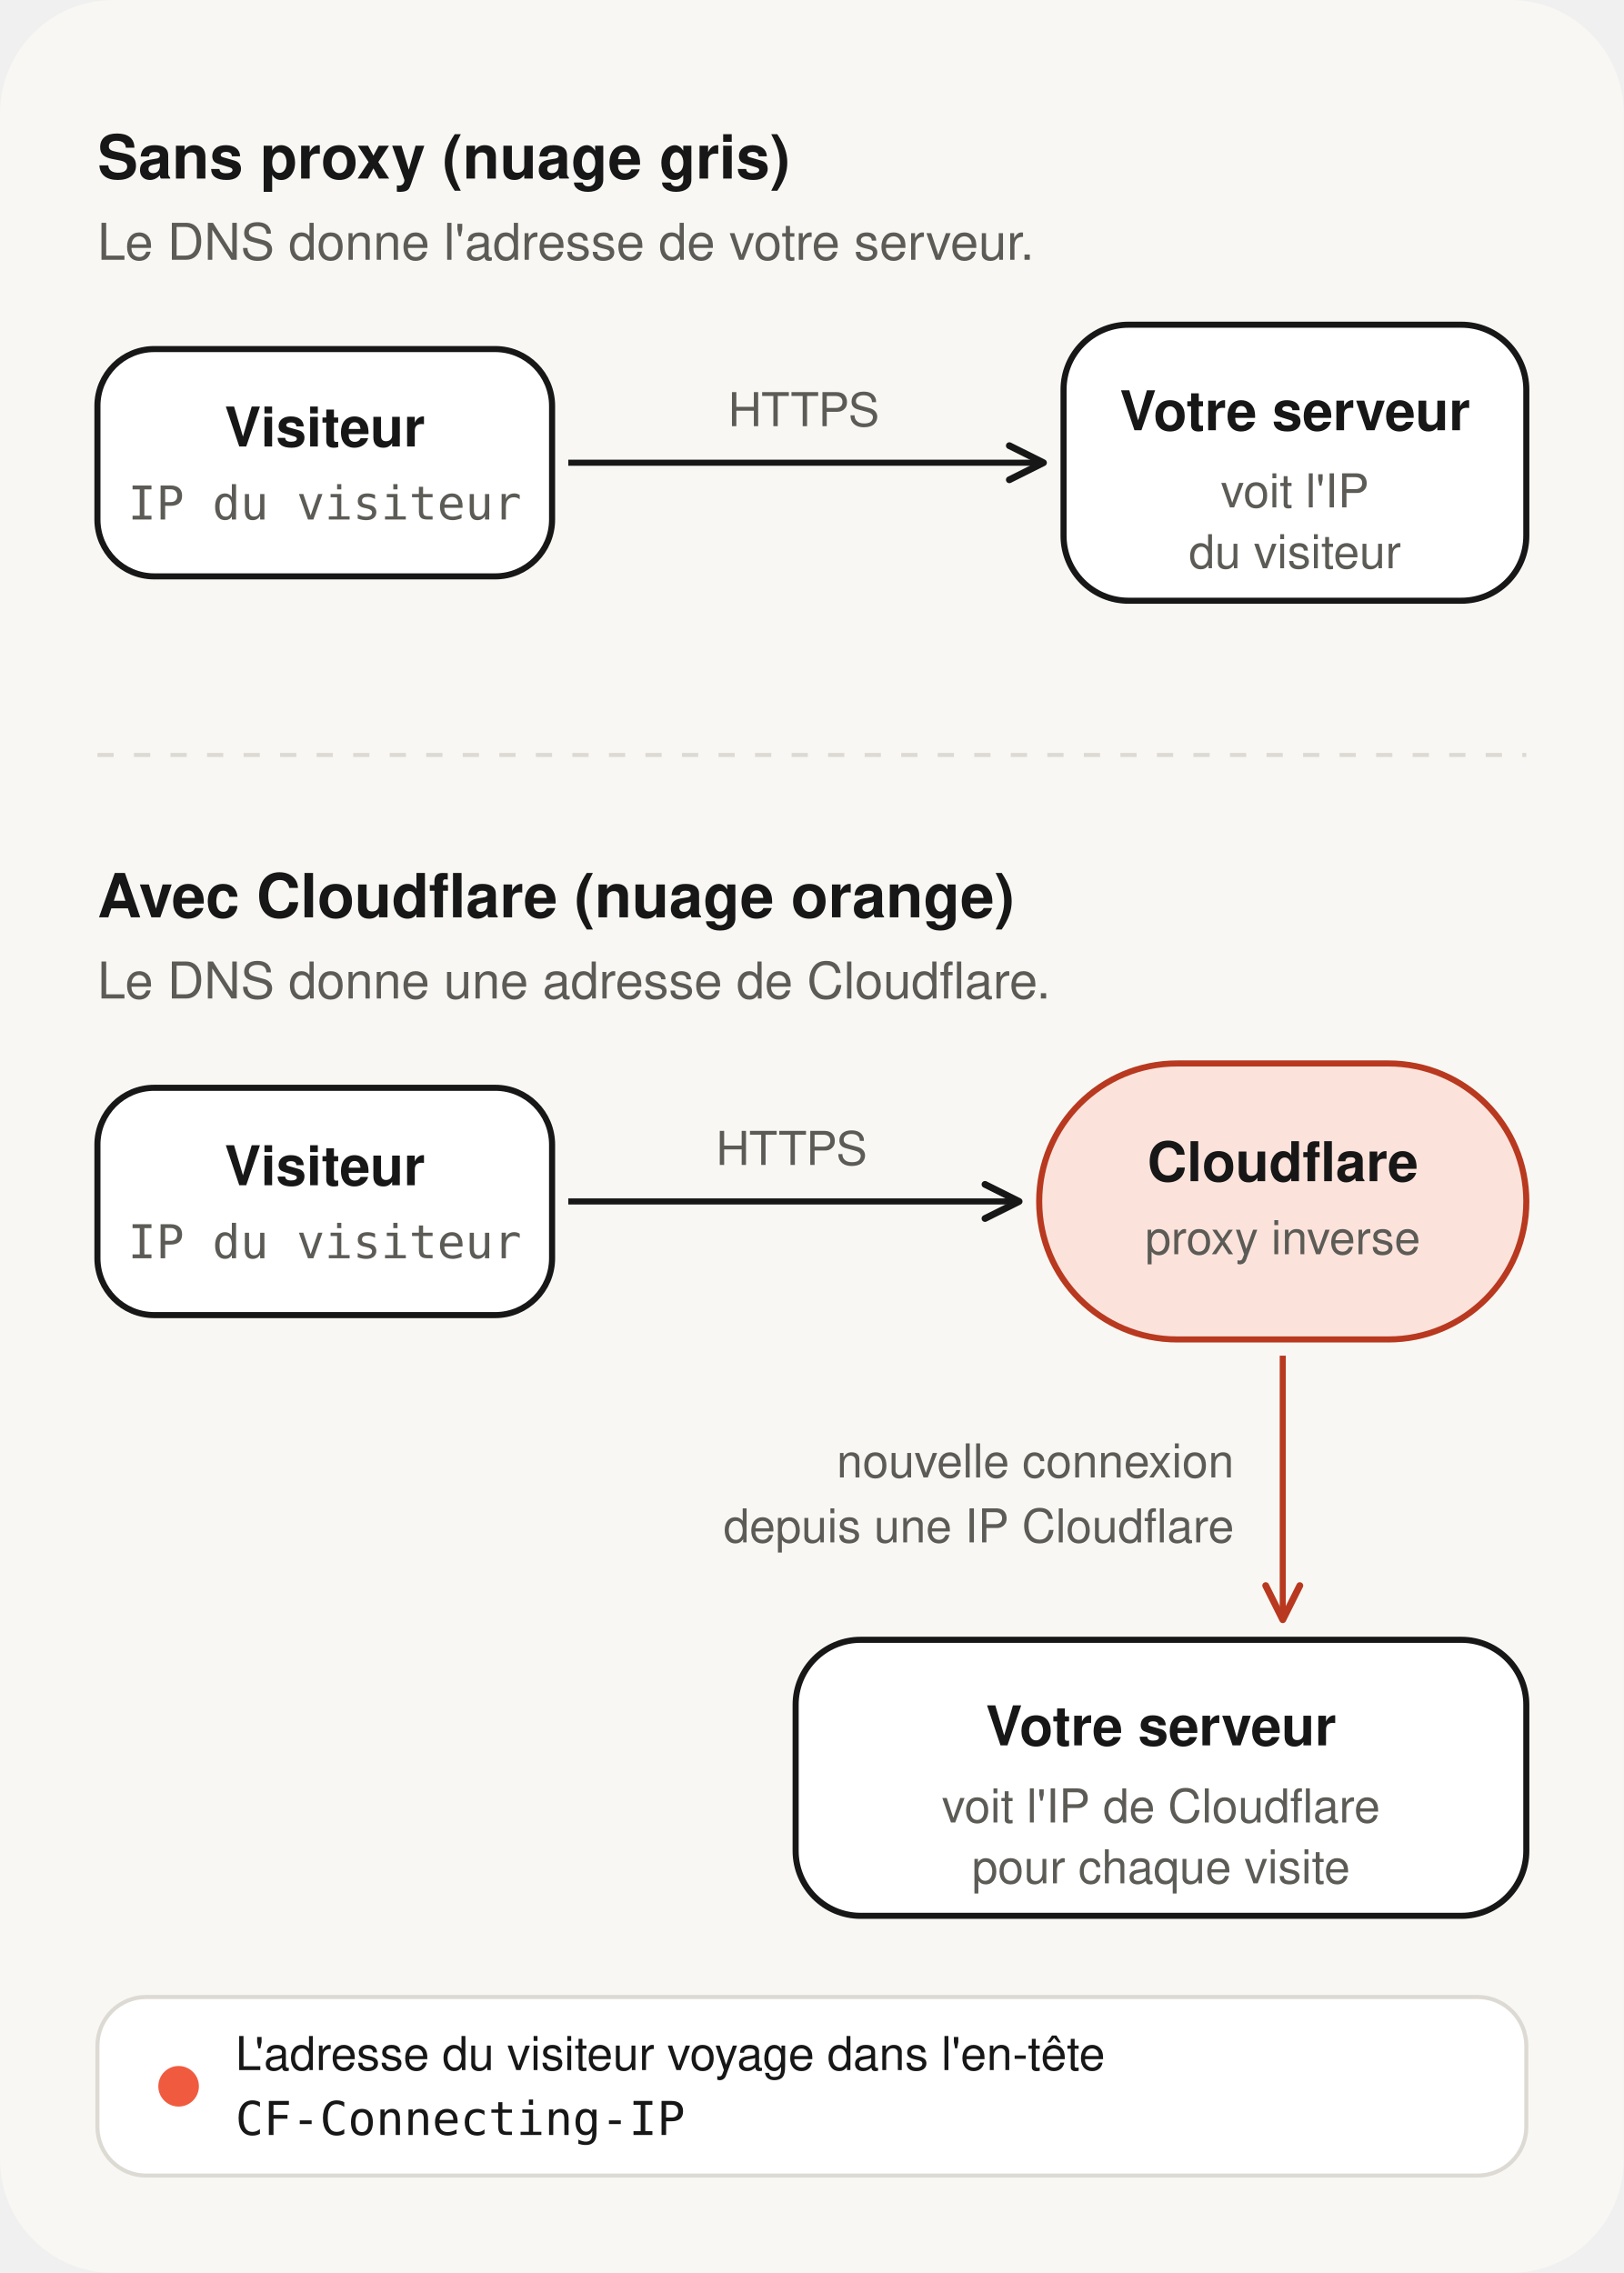
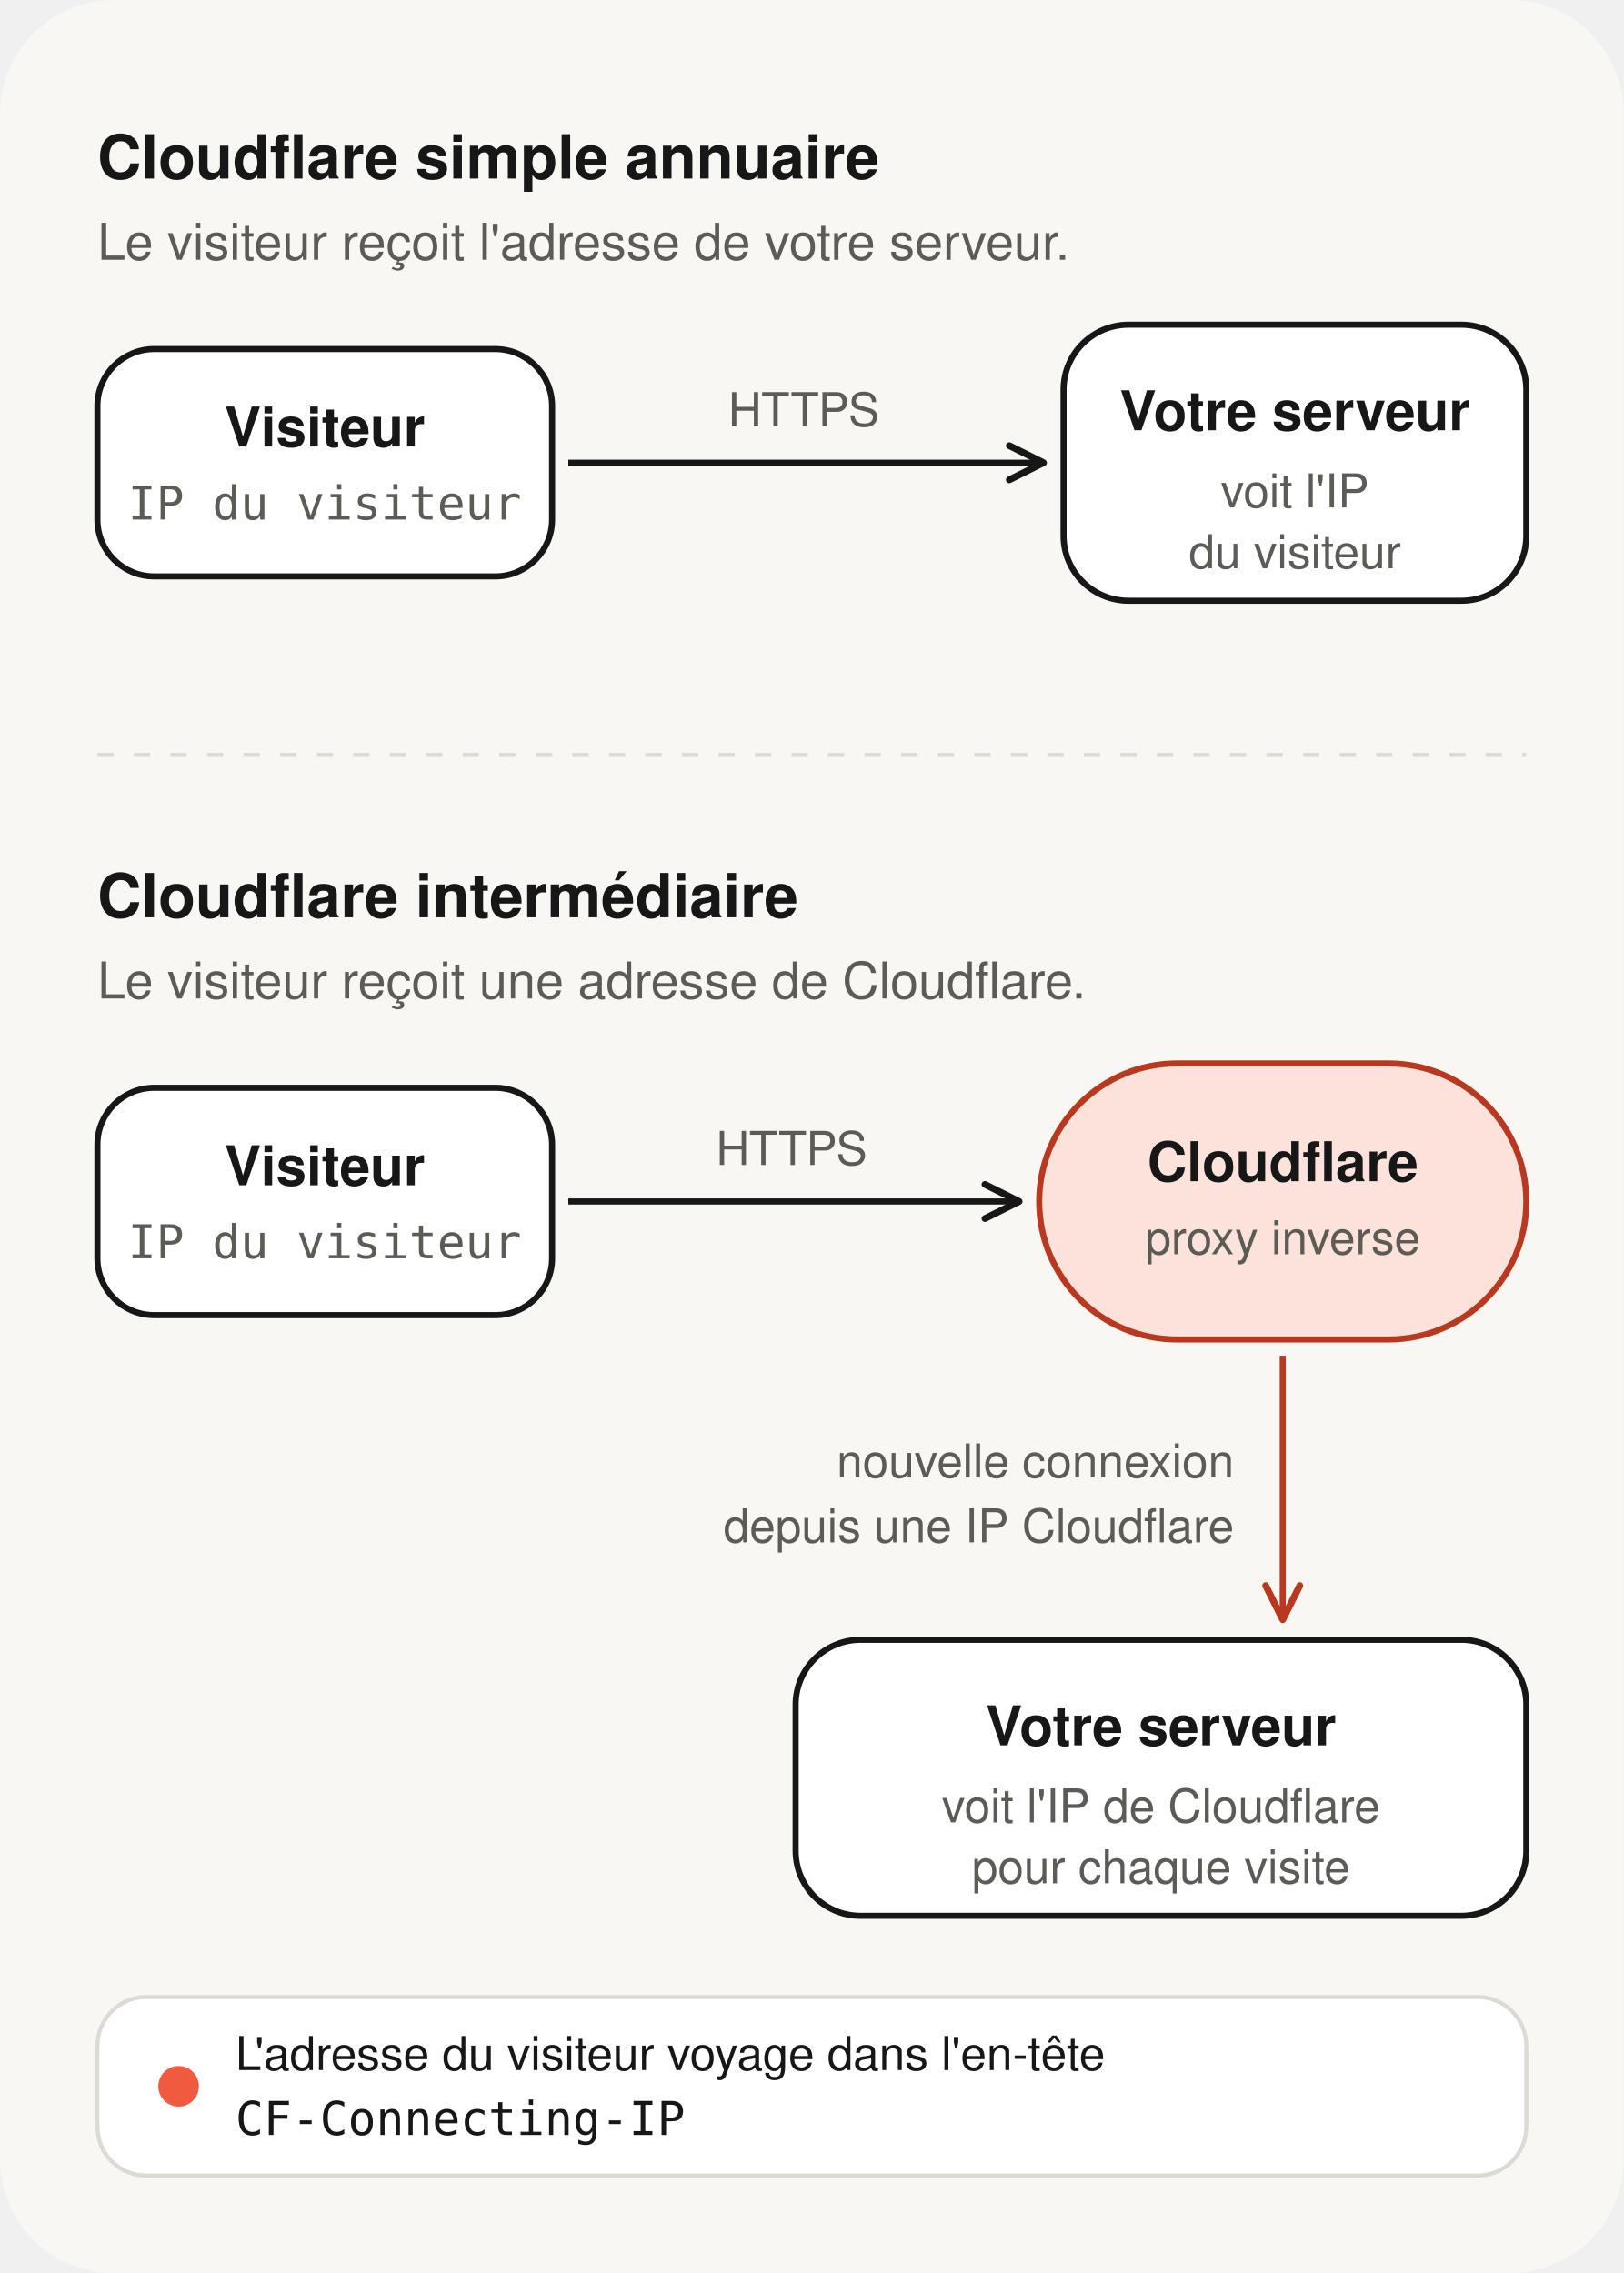
<svg xmlns="http://www.w3.org/2000/svg" viewBox="0 0 400 560" width="400" height="560" role="img" aria-labelledby="t d" font-family="IBM Plex Sans, Segoe UI, Helvetica, Arial, sans-serif">
  <defs>
    <marker id="a" viewBox="0 0 10 10" refX="8" refY="5" markerWidth="7" markerHeight="7" orient="auto-start-reverse">
      <path d="M1 1 9 5 1 9" fill="none" stroke="#171717" stroke-width="1.6" stroke-linecap="round" stroke-linejoin="round" />
    </marker>
    <marker id="av" viewBox="0 0 10 10" refX="8" refY="5" markerWidth="7" markerHeight="7" orient="auto-start-reverse">
      <path d="M1 1 9 5 1 9" fill="none" stroke="#B8391F" stroke-width="1.6" stroke-linecap="round" stroke-linejoin="round" />
    </marker>
  </defs>
  <rect width="400" height="560" rx="28" fill="#F8F7F3" />
-   <text x="24" y="44" font-size="15" font-weight="600" fill="#171717">Sans proxy (nuage gris)</text>
-   <text x="24" y="64" font-size="12.5" fill="#5C5B56">Le DNS donne l'adresse de votre serveur.</text>
+   <text x="24" y="44" font-size="15" font-weight="600" fill="#171717">Cloudflare simple annuaire</text>
+   <text x="24" y="64" font-size="12.5" fill="#5C5B56">Le visiteur reçoit l'adresse de votre serveur.</text>
  <rect x="24" y="86" width="112" height="56" rx="14" fill="#fff" stroke="#171717" stroke-width="1.5" />
  <text x="80" y="110" font-size="13.5" font-weight="600" fill="#171717" text-anchor="middle">Visiteur</text>
  <text x="80" y="128" font-size="11.5" fill="#5C5B56" text-anchor="middle" font-family="IBM Plex Mono, Menlo, monospace">IP du visiteur</text>
  <path d="M140 114H256" stroke="#171717" stroke-width="1.5" fill="none" marker-end="url(#a)" />
  <text x="198" y="105" font-size="11.5" fill="#5C5B56" text-anchor="middle">HTTPS</text>
  <rect x="262" y="80" width="114" height="68" rx="16" fill="#fff" stroke="#171717" stroke-width="1.5" />
  <text x="319" y="106" font-size="13.5" font-weight="600" fill="#171717" text-anchor="middle">Votre serveur</text>
  <text x="319" y="125" font-size="11.5" fill="#5C5B56" text-anchor="middle">voit l'IP</text>
  <text x="319" y="140" font-size="11.5" fill="#5C5B56" text-anchor="middle">du visiteur</text>
  <path d="M24 186H376" stroke="#DCDAD3" stroke-width="1" stroke-dasharray="4 5" />
-   <text x="24" y="226" font-size="15" font-weight="600" fill="#171717">Avec Cloudflare (nuage orange)</text>
-   <text x="24" y="246" font-size="12.5" fill="#5C5B56">Le DNS donne une adresse de Cloudflare.</text>
+   <text x="24" y="226" font-size="15" font-weight="600" fill="#171717">Cloudflare intermédiaire</text>
+   <text x="24" y="246" font-size="12.5" fill="#5C5B56">Le visiteur reçoit une adresse de Cloudflare.</text>
  <rect x="24" y="268" width="112" height="56" rx="14" fill="#fff" stroke="#171717" stroke-width="1.5" />
  <text x="80" y="292" font-size="13.5" font-weight="600" fill="#171717" text-anchor="middle">Visiteur</text>
  <text x="80" y="310" font-size="11.5" fill="#5C5B56" text-anchor="middle" font-family="IBM Plex Mono, Menlo, monospace">IP du visiteur</text>
  <path d="M140 296H250" stroke="#171717" stroke-width="1.5" fill="none" marker-end="url(#a)" />
  <text x="195" y="287" font-size="11.5" fill="#5C5B56" text-anchor="middle">HTTPS</text>
  <rect x="256" y="262" width="120" height="68" rx="34" fill="#FBE3DC" stroke="#B8391F" stroke-width="1.5" />
  <text x="316" y="291" font-size="13.5" font-weight="600" fill="#171717" text-anchor="middle">Cloudflare</text>
  <text x="316" y="309" font-size="11.5" fill="#5C5B56" text-anchor="middle">proxy inverse</text>
  <path d="M316 334V398" stroke="#B8391F" stroke-width="1.5" fill="none" marker-end="url(#av)" />
  <text x="304" y="364" font-size="11.5" fill="#5C5B56" text-anchor="end">nouvelle connexion</text>
  <text x="304" y="380" font-size="11.5" fill="#5C5B56" text-anchor="end">depuis une IP Cloudflare</text>
  <rect x="196" y="404" width="180" height="68" rx="16" fill="#fff" stroke="#171717" stroke-width="1.5" />
  <text x="286" y="430" font-size="13.5" font-weight="600" fill="#171717" text-anchor="middle">Votre serveur</text>
  <text x="286" y="449" font-size="11.5" fill="#5C5B56" text-anchor="middle">voit l'IP de Cloudflare</text>
  <text x="286" y="464" font-size="11.5" fill="#5C5B56" text-anchor="middle">pour chaque visite</text>
  <rect x="24" y="492" width="352" height="44" rx="12" fill="#fff" stroke="#DCDAD3" stroke-width="1" />
  <circle cx="44" cy="514" r="5" fill="#F05B3F" />
  <text x="58" y="510" font-size="11.5" fill="#171717">L'adresse du visiteur voyage dans l'en-tête</text>
  <text x="58" y="526" font-size="11.5" fill="#171717" font-family="IBM Plex Mono, Menlo, monospace">CF-Connecting-IP</text>
</svg>
